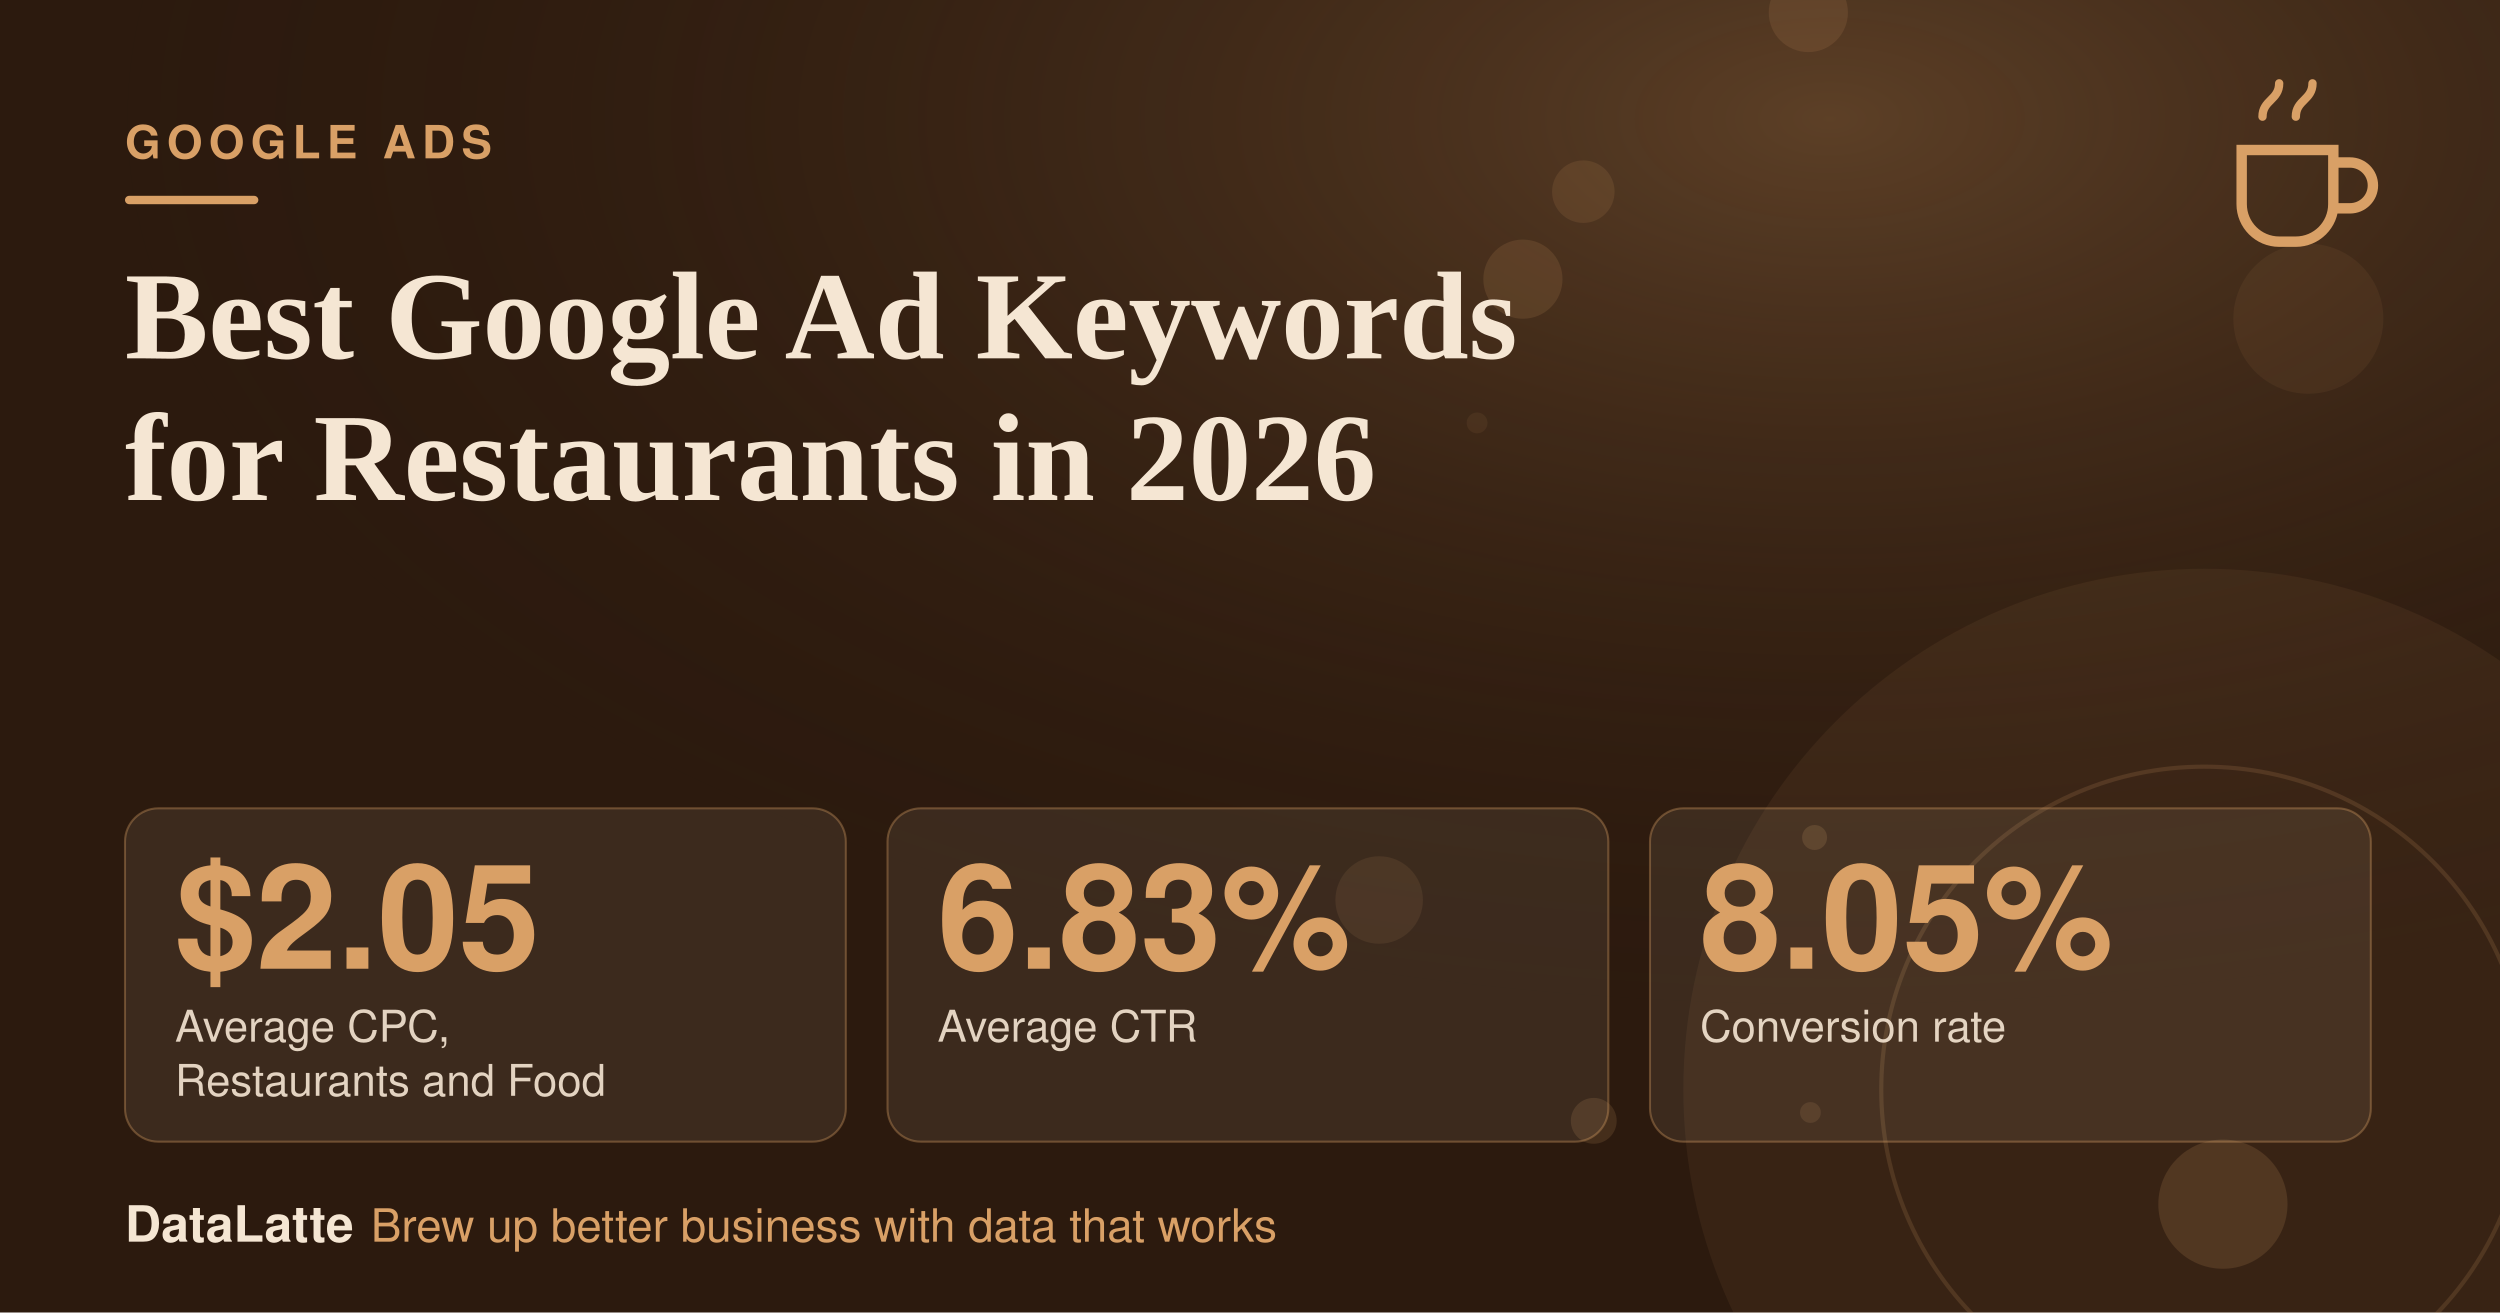
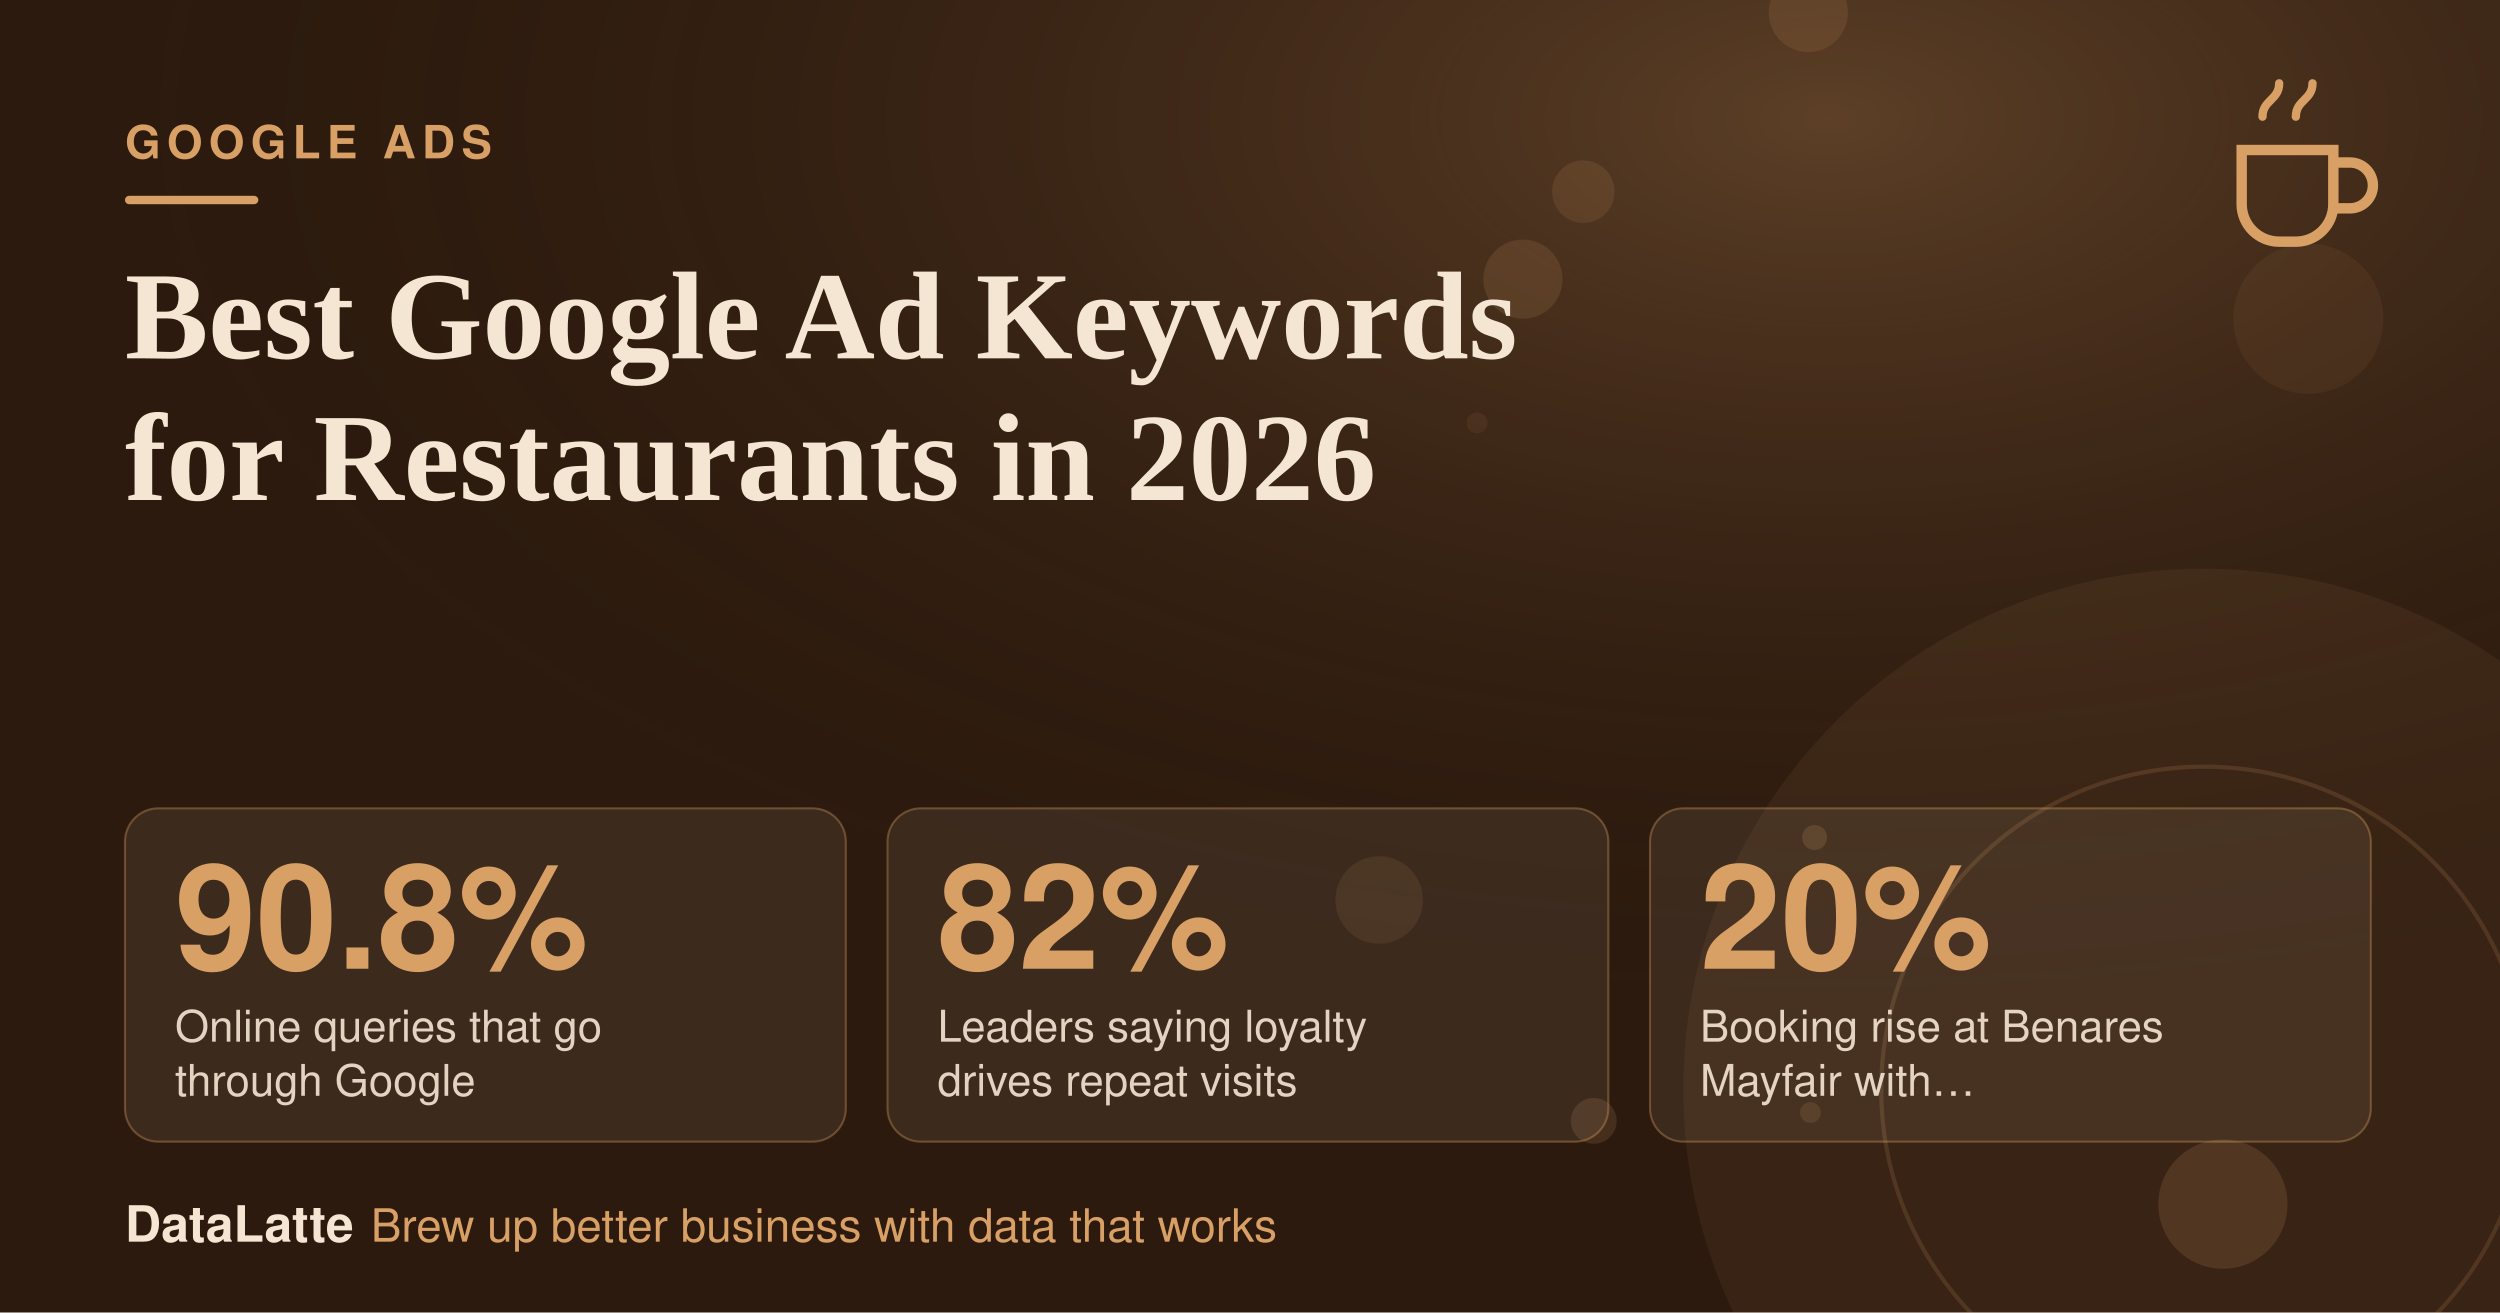
<svg xmlns="http://www.w3.org/2000/svg" width="1200" height="630" viewBox="0 0 1200 630" role="img" aria-label="Best Google Ad Keywords for Restaurants in 2026">
  <defs>
    <radialGradient id="g" cx="73%" cy="9%" r="70%">
      <stop offset="0" stop-color="#d9a066" stop-opacity="0.28" />
      <stop offset="1" stop-color="#2c1a0e" stop-opacity="0" />
    </radialGradient>
  </defs>
  <rect width="1200" height="630" fill="#2c1a0e" />
  <rect width="1200" height="630" fill="url(#g)" />
  <circle cx="662" cy="432" r="21" fill="#d9a066" fill-opacity="0.10" />
  <circle cx="871" cy="402" r="6" fill="#d9a066" fill-opacity="0.16" />
  <circle cx="1067" cy="578" r="31" fill="#d9a066" fill-opacity="0.16" />
  <circle cx="709" cy="203" r="5" fill="#d9a066" fill-opacity="0.08" />
  <circle cx="1108" cy="153" r="36" fill="#d9a066" fill-opacity="0.07" />
  <circle cx="760" cy="92" r="15" fill="#d9a066" fill-opacity="0.12" />
  <circle cx="869" cy="534" r="5" fill="#d9a066" fill-opacity="0.13" />
  <circle cx="731" cy="134" r="19" fill="#d9a066" fill-opacity="0.14" />
  <circle cx="868" cy="6" r="19" fill="#d9a066" fill-opacity="0.13" />
  <circle cx="765" cy="538" r="11" fill="#d9a066" fill-opacity="0.15" />
  <circle cx="1058" cy="523" r="250" fill="#d9a066" fill-opacity="0.07" />
  <circle cx="1058" cy="523" r="155" fill="none" stroke="#d9a066" stroke-opacity="0.16" stroke-width="2" />
  <g transform="translate(1076 62) scale(1.0)">
    <path d="M0 10h44v26a18 18 0 0 1-18 18h-8A18 18 0 0 1 0 36z M44 16h8a10 10 0 0 1 0 22h-8" fill="none" stroke="#d9a066" stroke-width="5" />
    <path d="M10 -6c0-8 8-8 8-16M26 -6c0-8 8-8 8-16" fill="none" stroke="#d9a066" stroke-width="4" stroke-linecap="round" />
  </g>
  <text x="60" y="76" font-family="Helvetica, Arial, sans-serif" font-size="22" font-weight="700" fill="#d9a066" letter-spacing="3">GOOGLE ADS</text>
  <rect x="60" y="94" width="64" height="4" rx="2" fill="#d9a066" />
  <text x="60" y="172" font-family="Georgia, 'Times New Roman', serif" font-size="60" font-weight="700" fill="#f5e6d3">Best Google Ad Keywords</text>
  <text x="60" y="240" font-family="Georgia, 'Times New Roman', serif" font-size="60" font-weight="700" fill="#f5e6d3">for Restaurants in 2026</text>
  <rect x="60" y="388" width="346" height="160" rx="16" fill="#f5e6d3" fill-opacity="0.08" stroke="#d9a066" stroke-opacity="0.35" />
-   <text x="84" y="465" font-family="Helvetica, Arial, sans-serif" font-size="70" font-weight="800" fill="#d9a066">$2.05</text>
-   <text x="84" y="500" font-family="Helvetica, Arial, sans-serif" font-size="21" fill="#f5e6d3" fill-opacity="0.9">Average CPC,</text>
-   <text x="84" y="526" font-family="Helvetica, Arial, sans-serif" font-size="21" fill="#f5e6d3" fill-opacity="0.9">Restaurants and Food</text>
+   <text x="84" y="465" font-family="Helvetica, Arial, sans-serif" font-size="70" font-weight="800" fill="#d9a066">90.8%</text>
+   <text x="84" y="500" font-family="Helvetica, Arial, sans-serif" font-size="21" fill="#f5e6d3" fill-opacity="0.9">Online queries that go</text>
+   <text x="84" y="526" font-family="Helvetica, Arial, sans-serif" font-size="21" fill="#f5e6d3" fill-opacity="0.9">through Google</text>
  <rect x="426" y="388" width="346" height="160" rx="16" fill="#f5e6d3" fill-opacity="0.08" stroke="#d9a066" stroke-opacity="0.35" />
-   <text x="450" y="465" font-family="Helvetica, Arial, sans-serif" font-size="70" font-weight="800" fill="#d9a066">6.83%</text>
-   <text x="450" y="500" font-family="Helvetica, Arial, sans-serif" font-size="21" fill="#f5e6d3" fill-opacity="0.9">Average CTR</text>
+   <text x="450" y="465" font-family="Helvetica, Arial, sans-serif" font-size="70" font-weight="800" fill="#d9a066">82%</text>
+   <text x="450" y="500" font-family="Helvetica, Arial, sans-serif" font-size="21" fill="#f5e6d3" fill-opacity="0.9">Leaders saying loyalty</text>
+   <text x="450" y="526" font-family="Helvetica, Arial, sans-serif" font-size="21" fill="#f5e6d3" fill-opacity="0.9">drives repeat visits</text>
  <rect x="792" y="388" width="346" height="160" rx="16" fill="#f5e6d3" fill-opacity="0.08" stroke="#d9a066" stroke-opacity="0.35" />
-   <text x="816" y="465" font-family="Helvetica, Arial, sans-serif" font-size="70" font-weight="800" fill="#d9a066">8.05%</text>
-   <text x="816" y="500" font-family="Helvetica, Arial, sans-serif" font-size="21" fill="#f5e6d3" fill-opacity="0.9">Conversion rate</text>
+   <text x="816" y="465" font-family="Helvetica, Arial, sans-serif" font-size="70" font-weight="800" fill="#d9a066">20%</text>
+   <text x="816" y="500" font-family="Helvetica, Arial, sans-serif" font-size="21" fill="#f5e6d3" fill-opacity="0.9">Booking rise at Benares</text>
+   <text x="816" y="526" font-family="Helvetica, Arial, sans-serif" font-size="21" fill="#f5e6d3" fill-opacity="0.9">Mayfair with…</text>
  <text x="60" y="596" font-family="Helvetica, Arial, sans-serif" font-size="24" font-weight="700" fill="#f5e6d3">DataLatte</text>
  <text x="178" y="596" font-family="Helvetica, Arial, sans-serif" font-size="22" fill="#d9a066">Brew up better business with data that works</text>
</svg>
